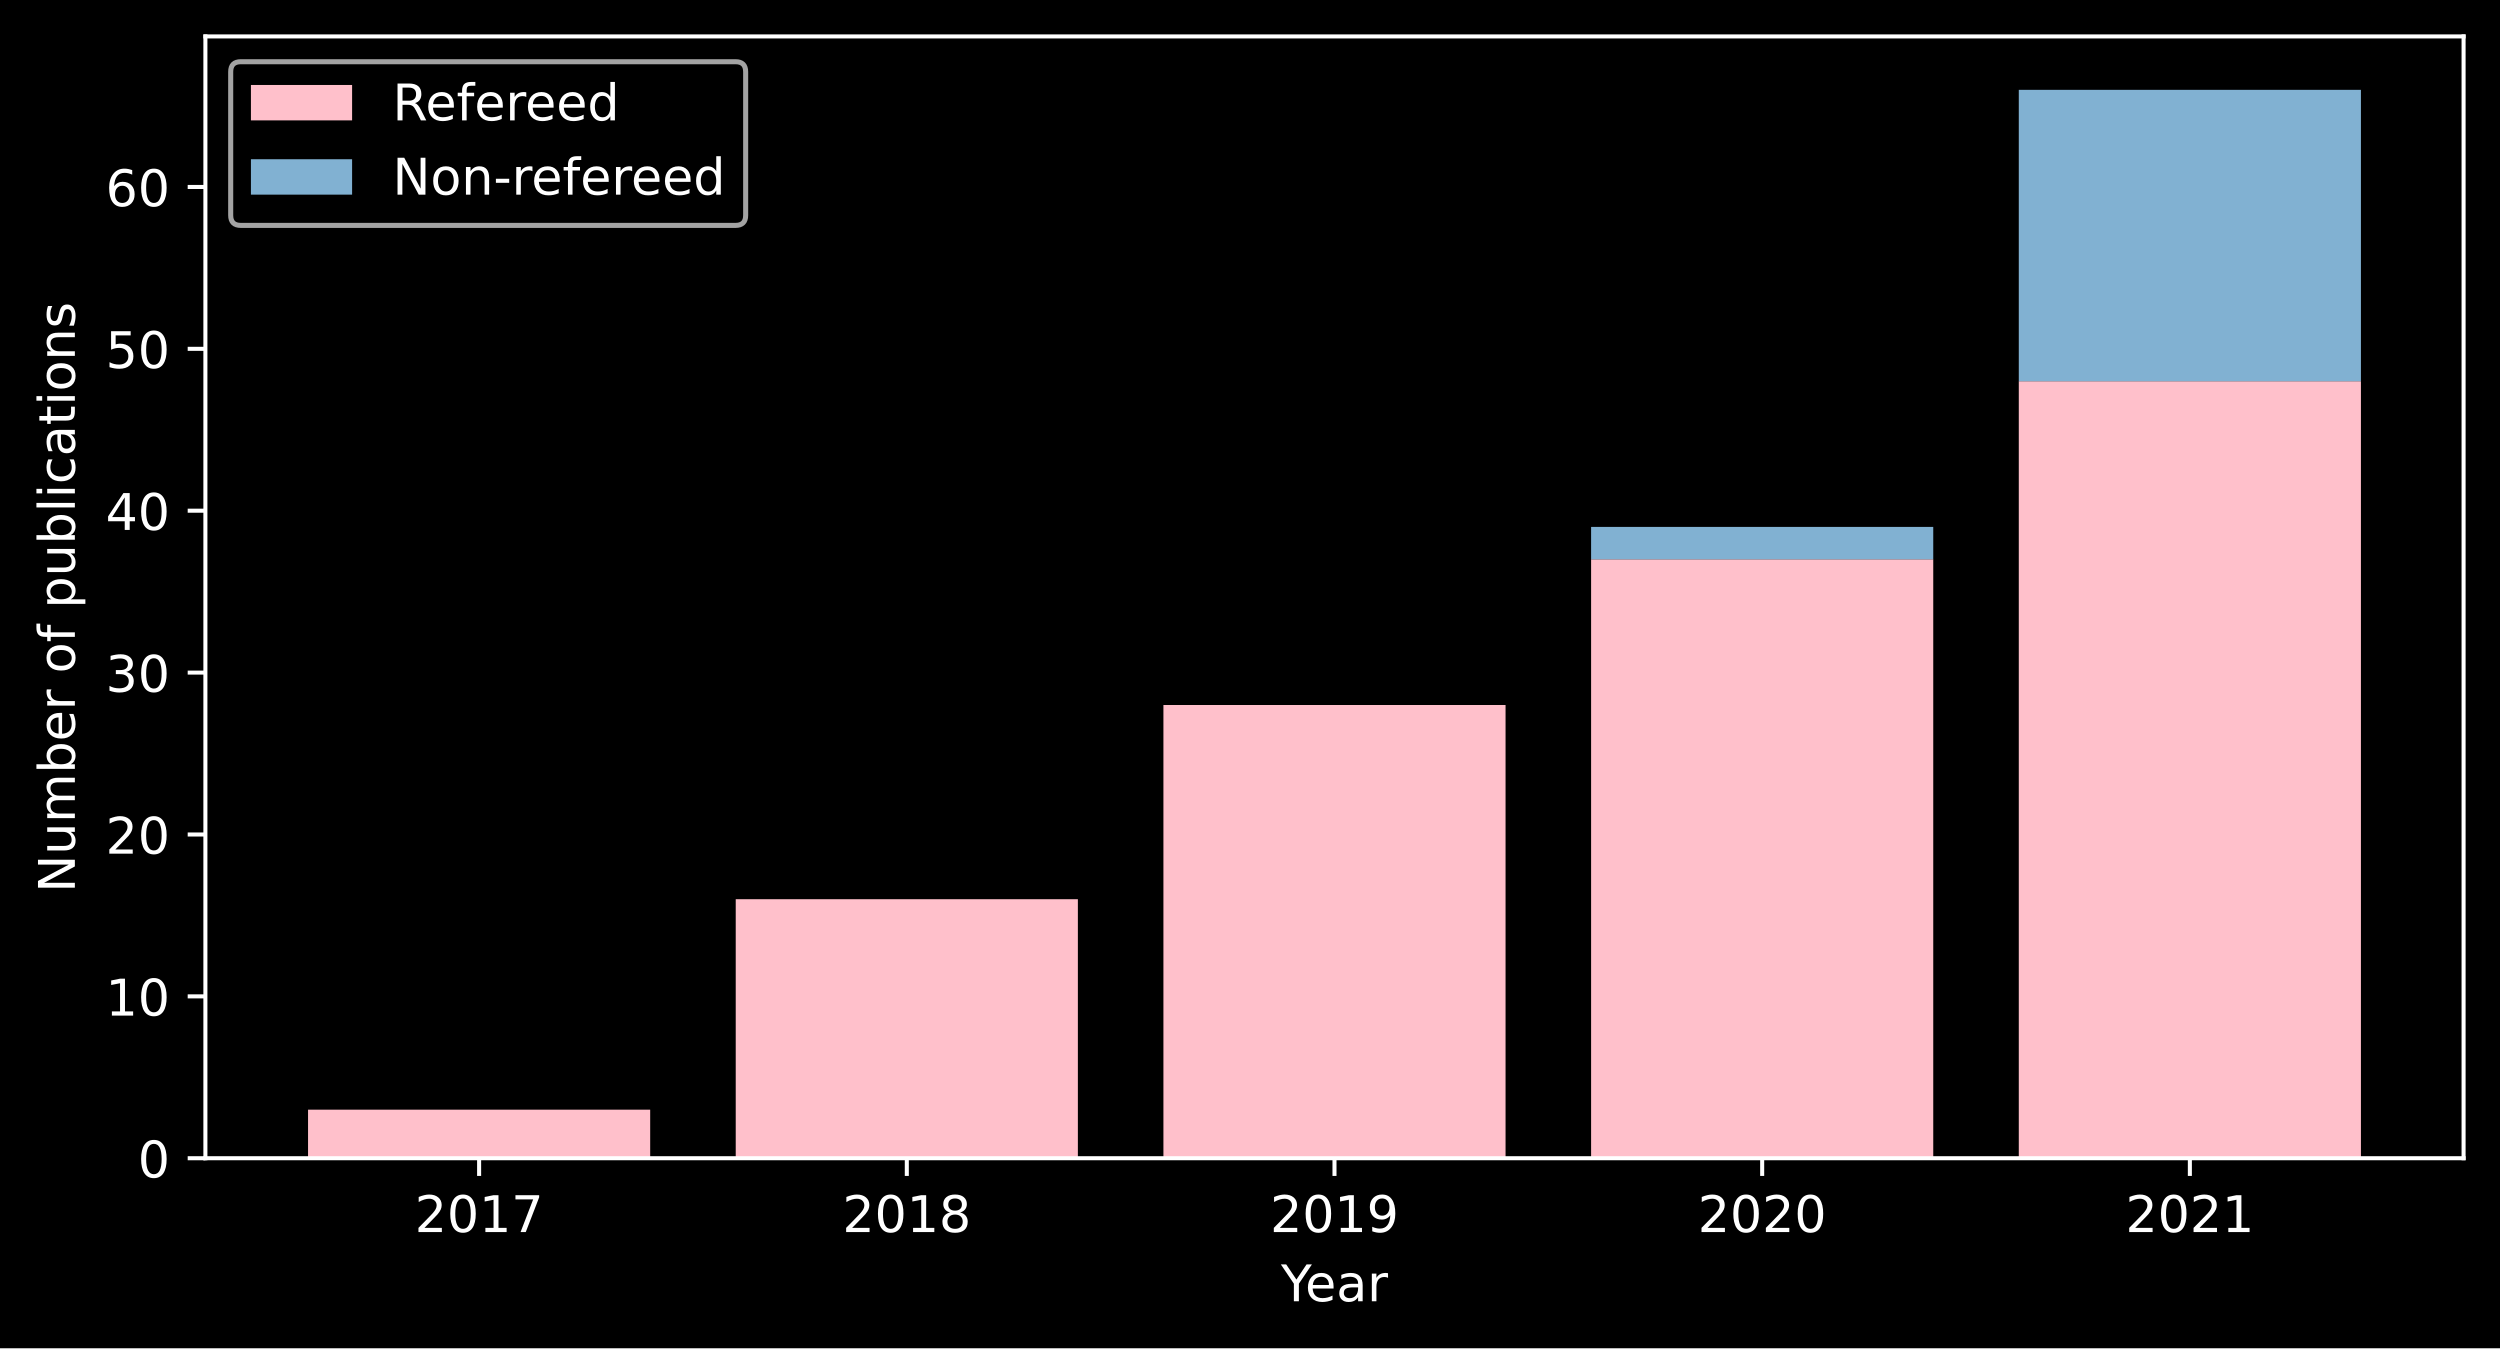
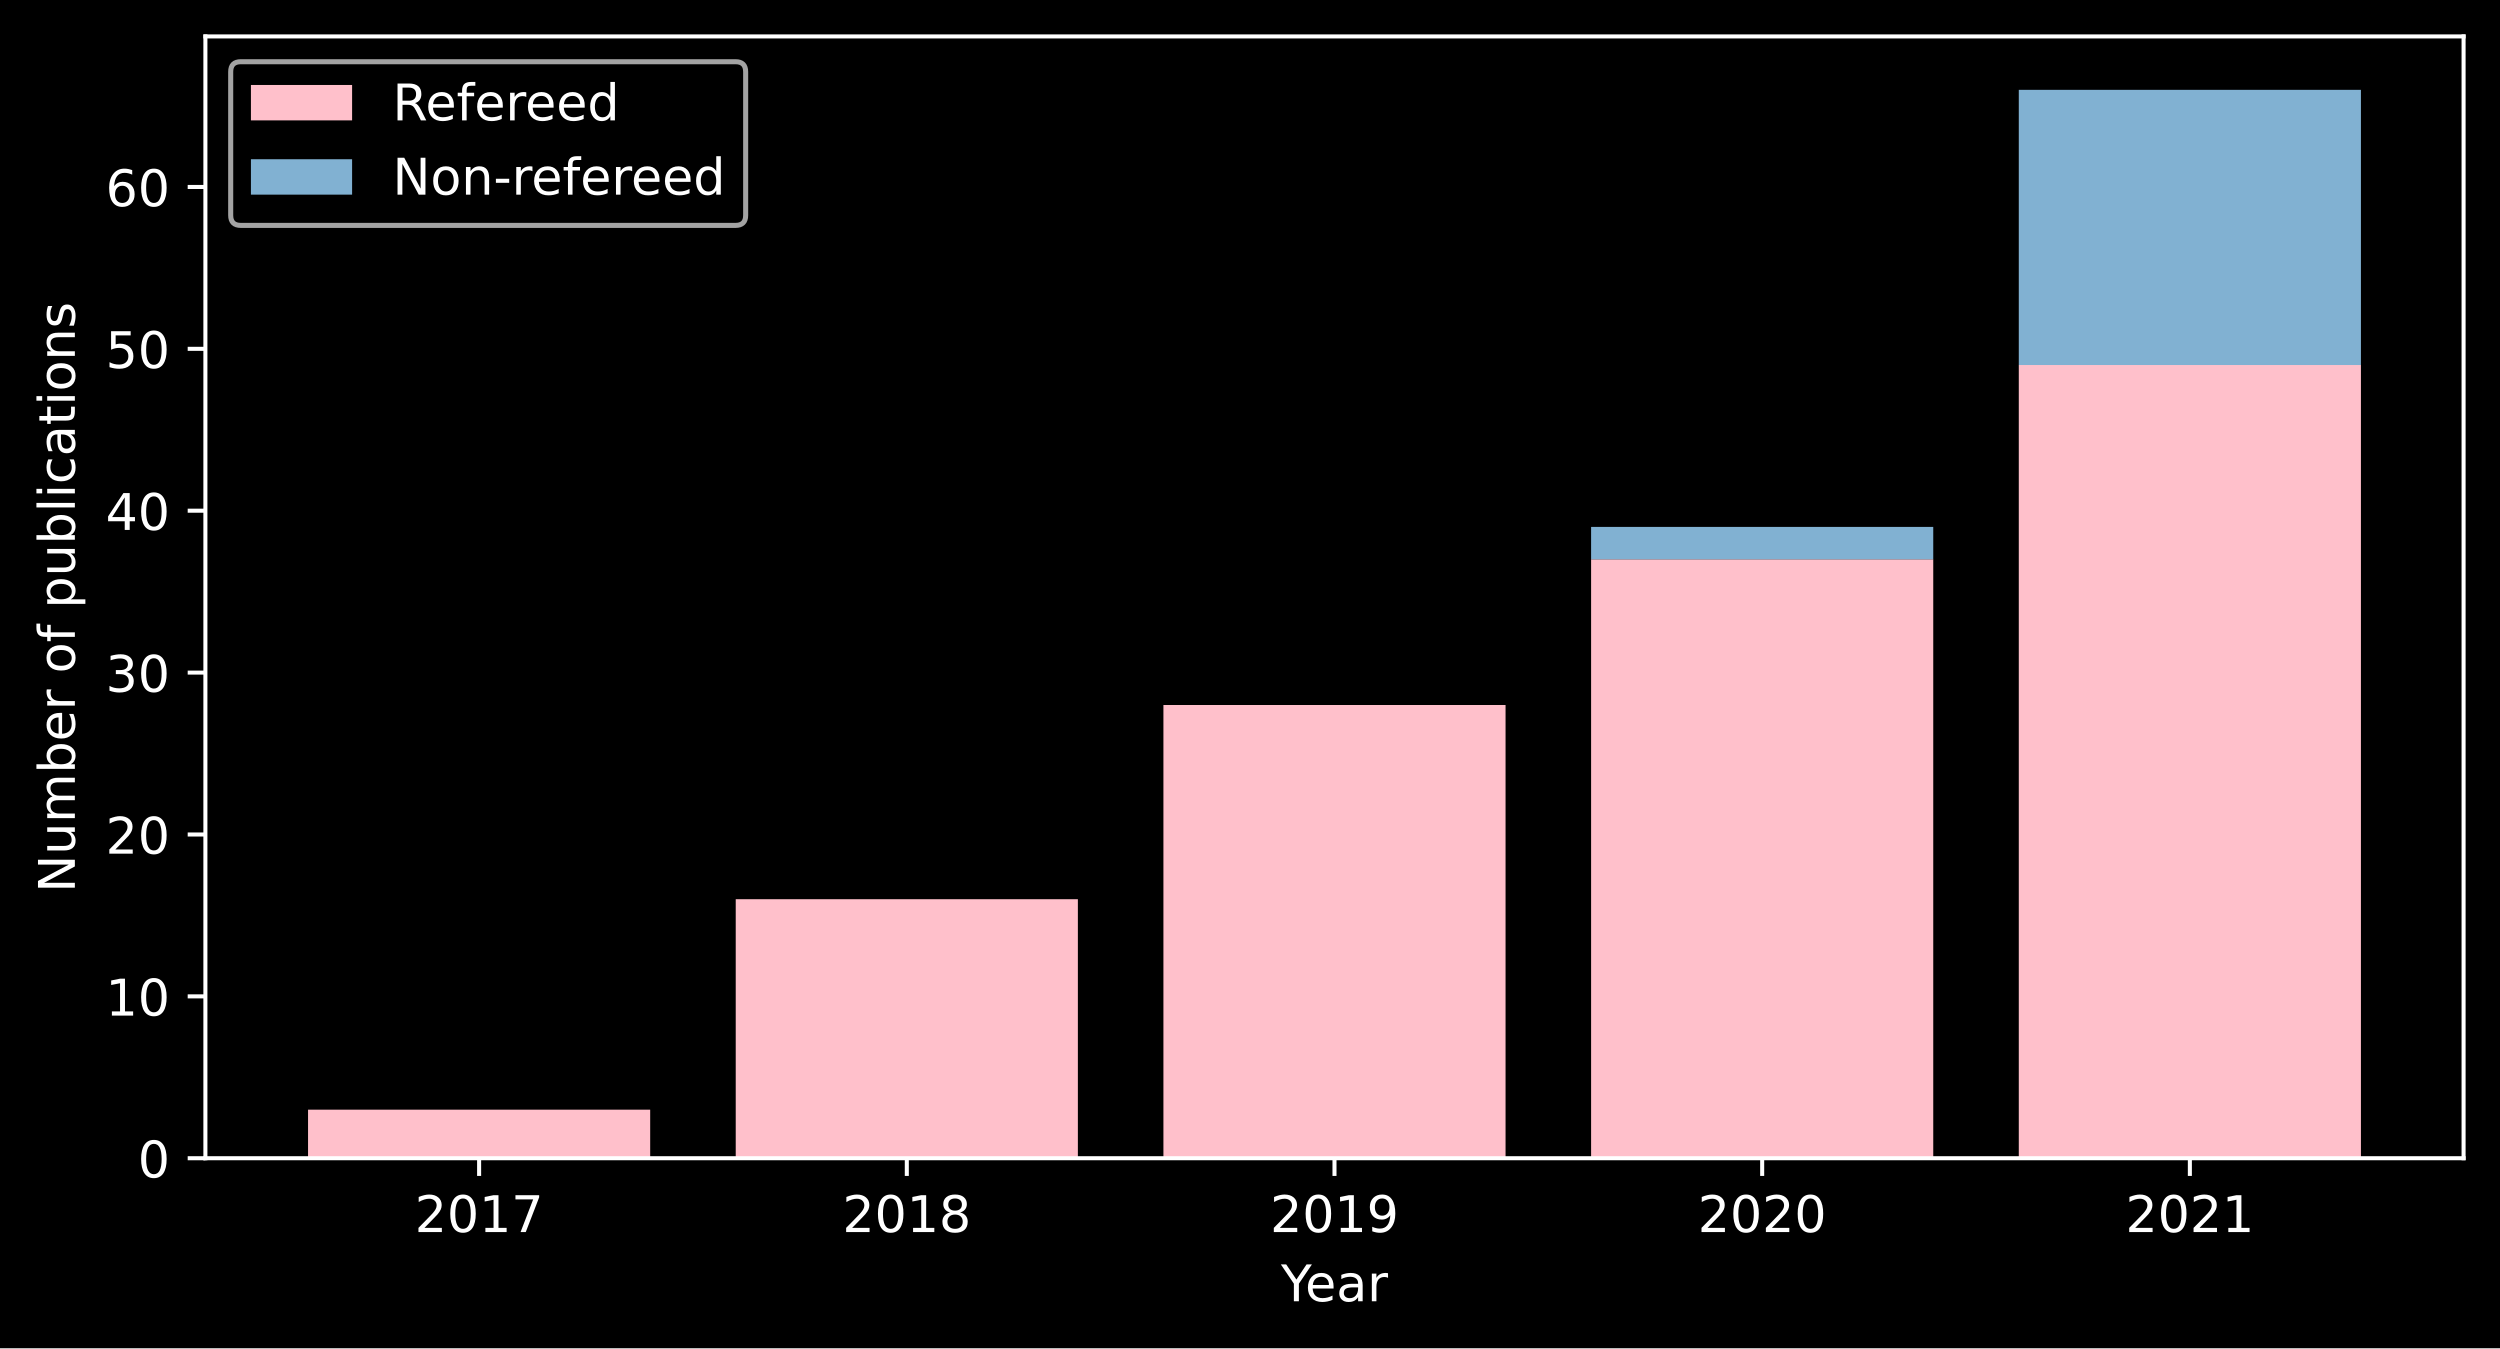
<svg xmlns="http://www.w3.org/2000/svg" xmlns:xlink="http://www.w3.org/1999/xlink" height="266.516pt" version="1.1" viewBox="0 0 494.203 266.516" width="494.203pt">
  <defs>
    <style type="text/css">*{stroke-linecap:butt;stroke-linejoin:round;}</style>
  </defs>
  <g id="figure_1">
    <g id="patch_1">
      <path d="M 0 266.516  L 494.203 266.516  L 494.203 0  L 0 0  z " />
    </g>
    <g id="axes_1">
      <g id="patch_2">
        <path d="M 40.603 228.96  L 487.003 228.96  L 487.003 7.2  L 40.603 7.2  z " />
      </g>
      <g id="patch_3">
-         <path clip-path="url(#pfb020efc5f)" d="M 399.076 228.96  L 466.712 228.96  L 466.712 75.36  L 399.076 75.36  z " style="fill:#ffc0cb;" />
+         <path clip-path="url(#p52d1ea604b)" d="M 399.076 228.96  L 466.712 228.96  L 466.712 72.16  L 399.076 72.16  z " style="fill:#ffc0cb;" />
      </g>
      <g id="patch_4">
-         <path clip-path="url(#pfb020efc5f)" d="M 314.53 228.96  L 382.167 228.96  L 382.167 110.56  L 314.53 110.56  z " style="fill:#ffc0cb;" />
+         <path clip-path="url(#p52d1ea604b)" d="M 314.53 228.96  L 382.167 228.96  L 382.167 110.56  L 314.53 110.56  z " style="fill:#ffc0cb;" />
      </g>
      <g id="patch_5">
-         <path clip-path="url(#pfb020efc5f)" d="M 229.985 228.96  L 297.621 228.96  L 297.621 139.36  L 229.985 139.36  z " style="fill:#ffc0cb;" />
+         <path clip-path="url(#p52d1ea604b)" d="M 229.985 228.96  L 297.621 228.96  L 297.621 139.36  L 229.985 139.36  z " style="fill:#ffc0cb;" />
      </g>
      <g id="patch_6">
-         <path clip-path="url(#pfb020efc5f)" d="M 145.439 228.96  L 213.076 228.96  L 213.076 177.76  L 145.439 177.76  z " style="fill:#ffc0cb;" />
+         <path clip-path="url(#p52d1ea604b)" d="M 145.439 228.96  L 213.076 228.96  L 213.076 177.76  L 145.439 177.76  z " style="fill:#ffc0cb;" />
      </g>
      <g id="patch_7">
-         <path clip-path="url(#pfb020efc5f)" d="M 60.894 228.96  L 128.53 228.96  L 128.53 219.36  L 60.894 219.36  z " style="fill:#ffc0cb;" />
+         <path clip-path="url(#p52d1ea604b)" d="M 60.894 228.96  L 128.53 228.96  L 128.53 219.36  L 60.894 219.36  z " style="fill:#ffc0cb;" />
      </g>
      <g id="patch_8">
-         <path clip-path="url(#pfb020efc5f)" d="M 399.076 75.36  L 466.712 75.36  L 466.712 17.76  L 399.076 17.76  z " style="fill:#81b1d2;" />
+         <path clip-path="url(#p52d1ea604b)" d="M 399.076 72.16  L 466.712 72.16  L 466.712 17.76  L 399.076 17.76  z " style="fill:#81b1d2;" />
      </g>
      <g id="patch_9">
-         <path clip-path="url(#pfb020efc5f)" d="M 314.53 110.56  L 382.167 110.56  L 382.167 104.16  L 314.53 104.16  z " style="fill:#81b1d2;" />
+         <path clip-path="url(#p52d1ea604b)" d="M 314.53 110.56  L 382.167 110.56  L 382.167 104.16  L 314.53 104.16  z " style="fill:#81b1d2;" />
      </g>
      <g id="patch_10">
-         <path clip-path="url(#pfb020efc5f)" d="M 229.985 139.36  L 297.621 139.36  L 297.621 139.36  L 229.985 139.36  z " style="fill:#81b1d2;" />
+         <path clip-path="url(#p52d1ea604b)" d="M 229.985 139.36  L 297.621 139.36  L 297.621 139.36  L 229.985 139.36  z " style="fill:#81b1d2;" />
      </g>
      <g id="patch_11">
-         <path clip-path="url(#pfb020efc5f)" d="M 145.439 177.76  L 213.076 177.76  L 213.076 177.76  L 145.439 177.76  z " style="fill:#81b1d2;" />
+         <path clip-path="url(#p52d1ea604b)" d="M 145.439 177.76  L 213.076 177.76  L 213.076 177.76  L 145.439 177.76  z " style="fill:#81b1d2;" />
      </g>
      <g id="patch_12">
-         <path clip-path="url(#pfb020efc5f)" d="M 60.894 219.36  L 128.53 219.36  L 128.53 219.36  L 60.894 219.36  z " style="fill:#81b1d2;" />
+         <path clip-path="url(#p52d1ea604b)" d="M 60.894 219.36  L 128.53 219.36  L 128.53 219.36  L 60.894 219.36  z " style="fill:#81b1d2;" />
      </g>
      <g id="matplotlib.axis_1">
        <g id="xtick_1">
          <g id="line2d_1">
            <defs>
-               <path d="M 0 0  L 0 3.5  " id="m0f399b1649" style="stroke:#ffffff;stroke-width:0.8;" />
-             </defs>
-             <g>
-               <use style="fill:#ffffff;stroke:#ffffff;stroke-width:0.8;" x="432.894" xlink:href="#m0f399b1649" y="228.96" />
+               <path d="M 0 0  L 0 3.5  " id="m8d891a18d2" style="stroke:#ffffff;stroke-width:0.8;" />
+             </defs>
+             <g>
+               <use style="fill:#ffffff;stroke:#ffffff;stroke-width:0.8;" x="432.894" xlink:href="#m8d891a18d2" y="228.96" />
            </g>
          </g>
          <g id="text_1">
            <g style="fill:#ffffff;" transform="translate(420.169 243.5584)scale(0.1 -0.1)">
              <defs>
                <path d="M 1228 531  L 3431 531  L 3431 0  L 469 0  L 469 531  Q 828 903 1448 1529  Q 2069 2156 2228 2338  Q 2531 2678 2651 2914  Q 2772 3150 2772 3378  Q 2772 3750 2511 3984  Q 2250 4219 1831 4219  Q 1534 4219 1204 4116  Q 875 4013 500 3803  L 500 4441  Q 881 4594 1212 4672  Q 1544 4750 1819 4750  Q 2544 4750 2975 4387  Q 3406 4025 3406 3419  Q 3406 3131 3298 2873  Q 3191 2616 2906 2266  Q 2828 2175 2409 1742  Q 1991 1309 1228 531  z " id="DejaVuSans-32" transform="scale(0.015625)" />
                <path d="M 2034 4250  Q 1547 4250 1301 3770  Q 1056 3291 1056 2328  Q 1056 1369 1301 889  Q 1547 409 2034 409  Q 2525 409 2770 889  Q 3016 1369 3016 2328  Q 3016 3291 2770 3770  Q 2525 4250 2034 4250  z M 2034 4750  Q 2819 4750 3233 4129  Q 3647 3509 3647 2328  Q 3647 1150 3233 529  Q 2819 -91 2034 -91  Q 1250 -91 836 529  Q 422 1150 422 2328  Q 422 3509 836 4129  Q 1250 4750 2034 4750  z " id="DejaVuSans-30" transform="scale(0.015625)" />
                <path d="M 794 531  L 1825 531  L 1825 4091  L 703 3866  L 703 4441  L 1819 4666  L 2450 4666  L 2450 531  L 3481 531  L 3481 0  L 794 0  L 794 531  z " id="DejaVuSans-31" transform="scale(0.015625)" />
              </defs>
              <use xlink:href="#DejaVuSans-32" />
              <use x="63.623" xlink:href="#DejaVuSans-30" />
              <use x="127.246" xlink:href="#DejaVuSans-32" />
              <use x="190.869" xlink:href="#DejaVuSans-31" />
            </g>
          </g>
        </g>
        <g id="xtick_2">
          <g id="line2d_2">
            <g>
-               <use style="fill:#ffffff;stroke:#ffffff;stroke-width:0.8;" x="348.349" xlink:href="#m0f399b1649" y="228.96" />
+               <use style="fill:#ffffff;stroke:#ffffff;stroke-width:0.8;" x="348.349" xlink:href="#m8d891a18d2" y="228.96" />
            </g>
          </g>
          <g id="text_2">
            <g style="fill:#ffffff;" transform="translate(335.6236 243.5584)scale(0.1 -0.1)">
              <use xlink:href="#DejaVuSans-32" />
              <use x="63.623" xlink:href="#DejaVuSans-30" />
              <use x="127.246" xlink:href="#DejaVuSans-32" />
              <use x="190.869" xlink:href="#DejaVuSans-30" />
            </g>
          </g>
        </g>
        <g id="xtick_3">
          <g id="line2d_3">
            <g>
-               <use style="fill:#ffffff;stroke:#ffffff;stroke-width:0.8;" x="263.803" xlink:href="#m0f399b1649" y="228.96" />
+               <use style="fill:#ffffff;stroke:#ffffff;stroke-width:0.8;" x="263.803" xlink:href="#m8d891a18d2" y="228.96" />
            </g>
          </g>
          <g id="text_3">
            <g style="fill:#ffffff;" transform="translate(251.0781 243.5584)scale(0.1 -0.1)">
              <defs>
                <path d="M 703 97  L 703 672  Q 941 559 1184 500  Q 1428 441 1663 441  Q 2288 441 2617 861  Q 2947 1281 2994 2138  Q 2813 1869 2534 1725  Q 2256 1581 1919 1581  Q 1219 1581 811 2004  Q 403 2428 403 3163  Q 403 3881 828 4315  Q 1253 4750 1959 4750  Q 2769 4750 3195 4129  Q 3622 3509 3622 2328  Q 3622 1225 3098 567  Q 2575 -91 1691 -91  Q 1453 -91 1209 -44  Q 966 3 703 97  z M 1959 2075  Q 2384 2075 2632 2365  Q 2881 2656 2881 3163  Q 2881 3666 2632 3958  Q 2384 4250 1959 4250  Q 1534 4250 1286 3958  Q 1038 3666 1038 3163  Q 1038 2656 1286 2365  Q 1534 2075 1959 2075  z " id="DejaVuSans-39" transform="scale(0.015625)" />
              </defs>
              <use xlink:href="#DejaVuSans-32" />
              <use x="63.623" xlink:href="#DejaVuSans-30" />
              <use x="127.246" xlink:href="#DejaVuSans-31" />
              <use x="190.869" xlink:href="#DejaVuSans-39" />
            </g>
          </g>
        </g>
        <g id="xtick_4">
          <g id="line2d_4">
            <g>
-               <use style="fill:#ffffff;stroke:#ffffff;stroke-width:0.8;" x="179.258" xlink:href="#m0f399b1649" y="228.96" />
+               <use style="fill:#ffffff;stroke:#ffffff;stroke-width:0.8;" x="179.258" xlink:href="#m8d891a18d2" y="228.96" />
            </g>
          </g>
          <g id="text_4">
            <g style="fill:#ffffff;" transform="translate(166.5327 243.5584)scale(0.1 -0.1)">
              <defs>
                <path d="M 2034 2216  Q 1584 2216 1326 1975  Q 1069 1734 1069 1313  Q 1069 891 1326 650  Q 1584 409 2034 409  Q 2484 409 2743 651  Q 3003 894 3003 1313  Q 3003 1734 2745 1975  Q 2488 2216 2034 2216  z M 1403 2484  Q 997 2584 770 2862  Q 544 3141 544 3541  Q 544 4100 942 4425  Q 1341 4750 2034 4750  Q 2731 4750 3128 4425  Q 3525 4100 3525 3541  Q 3525 3141 3298 2862  Q 3072 2584 2669 2484  Q 3125 2378 3379 2068  Q 3634 1759 3634 1313  Q 3634 634 3220 271  Q 2806 -91 2034 -91  Q 1263 -91 848 271  Q 434 634 434 1313  Q 434 1759 690 2068  Q 947 2378 1403 2484  z M 1172 3481  Q 1172 3119 1398 2916  Q 1625 2713 2034 2713  Q 2441 2713 2670 2916  Q 2900 3119 2900 3481  Q 2900 3844 2670 4047  Q 2441 4250 2034 4250  Q 1625 4250 1398 4047  Q 1172 3844 1172 3481  z " id="DejaVuSans-38" transform="scale(0.015625)" />
              </defs>
              <use xlink:href="#DejaVuSans-32" />
              <use x="63.623" xlink:href="#DejaVuSans-30" />
              <use x="127.246" xlink:href="#DejaVuSans-31" />
              <use x="190.869" xlink:href="#DejaVuSans-38" />
            </g>
          </g>
        </g>
        <g id="xtick_5">
          <g id="line2d_5">
            <g>
-               <use style="fill:#ffffff;stroke:#ffffff;stroke-width:0.8;" x="94.712" xlink:href="#m0f399b1649" y="228.96" />
+               <use style="fill:#ffffff;stroke:#ffffff;stroke-width:0.8;" x="94.712" xlink:href="#m8d891a18d2" y="228.96" />
            </g>
          </g>
          <g id="text_5">
            <g style="fill:#ffffff;" transform="translate(81.98722 243.5584)scale(0.1 -0.1)">
              <defs>
                <path d="M 525 4666  L 3525 4666  L 3525 4397  L 1831 0  L 1172 0  L 2766 4134  L 525 4134  L 525 4666  z " id="DejaVuSans-37" transform="scale(0.015625)" />
              </defs>
              <use xlink:href="#DejaVuSans-32" />
              <use x="63.623" xlink:href="#DejaVuSans-30" />
              <use x="127.246" xlink:href="#DejaVuSans-31" />
              <use x="190.869" xlink:href="#DejaVuSans-37" />
            </g>
          </g>
        </g>
        <g id="text_6">
          <g style="fill:#ffffff;" transform="translate(253.2156 257.2366)scale(0.1 -0.1)">
            <defs>
              <path d="M -13 4666  L 666 4666  L 1959 2747  L 3244 4666  L 3922 4666  L 2272 2222  L 2272 0  L 1638 0  L 1638 2222  L -13 4666  z " id="DejaVuSans-59" transform="scale(0.015625)" />
              <path d="M 3597 1894  L 3597 1613  L 953 1613  Q 991 1019 1311 708  Q 1631 397 2203 397  Q 2534 397 2845 478  Q 3156 559 3463 722  L 3463 178  Q 3153 47 2828 -22  Q 2503 -91 2169 -91  Q 1331 -91 842 396  Q 353 884 353 1716  Q 353 2575 817 3079  Q 1281 3584 2069 3584  Q 2775 3584 3186 3129  Q 3597 2675 3597 1894  z M 3022 2063  Q 3016 2534 2758 2815  Q 2500 3097 2075 3097  Q 1594 3097 1305 2825  Q 1016 2553 972 2059  L 3022 2063  z " id="DejaVuSans-65" transform="scale(0.015625)" />
              <path d="M 2194 1759  Q 1497 1759 1228 1600  Q 959 1441 959 1056  Q 959 750 1161 570  Q 1363 391 1709 391  Q 2188 391 2477 730  Q 2766 1069 2766 1631  L 2766 1759  L 2194 1759  z M 3341 1997  L 3341 0  L 2766 0  L 2766 531  Q 2569 213 2275 61  Q 1981 -91 1556 -91  Q 1019 -91 701 211  Q 384 513 384 1019  Q 384 1609 779 1909  Q 1175 2209 1959 2209  L 2766 2209  L 2766 2266  Q 2766 2663 2505 2880  Q 2244 3097 1772 3097  Q 1472 3097 1187 3025  Q 903 2953 641 2809  L 641 3341  Q 956 3463 1253 3523  Q 1550 3584 1831 3584  Q 2591 3584 2966 3190  Q 3341 2797 3341 1997  z " id="DejaVuSans-61" transform="scale(0.015625)" />
              <path d="M 2631 2963  Q 2534 3019 2420 3045  Q 2306 3072 2169 3072  Q 1681 3072 1420 2755  Q 1159 2438 1159 1844  L 1159 0  L 581 0  L 581 3500  L 1159 3500  L 1159 2956  Q 1341 3275 1631 3429  Q 1922 3584 2338 3584  Q 2397 3584 2469 3576  Q 2541 3569 2628 3553  L 2631 2963  z " id="DejaVuSans-72" transform="scale(0.015625)" />
            </defs>
            <use xlink:href="#DejaVuSans-59" />
            <use x="47.834" xlink:href="#DejaVuSans-65" />
            <use x="109.357" xlink:href="#DejaVuSans-61" />
            <use x="170.637" xlink:href="#DejaVuSans-72" />
          </g>
        </g>
      </g>
      <g id="matplotlib.axis_2">
        <g id="ytick_1">
          <g id="line2d_6">
            <defs>
-               <path d="M 0 0  L -3.5 0  " id="m3466495d97" style="stroke:#ffffff;stroke-width:0.8;" />
-             </defs>
-             <g>
-               <use style="fill:#ffffff;stroke:#ffffff;stroke-width:0.8;" x="40.603" xlink:href="#m3466495d97" y="228.96" />
+               <path d="M 0 0  L -3.5 0  " id="m8a01c2d00f" style="stroke:#ffffff;stroke-width:0.8;" />
+             </defs>
+             <g>
+               <use style="fill:#ffffff;stroke:#ffffff;stroke-width:0.8;" x="40.603" xlink:href="#m8a01c2d00f" y="228.96" />
            </g>
          </g>
          <g id="text_7">
            <g style="fill:#ffffff;" transform="translate(27.24063 232.7592)scale(0.1 -0.1)">
              <use xlink:href="#DejaVuSans-30" />
            </g>
          </g>
        </g>
        <g id="ytick_2">
          <g id="line2d_7">
            <g>
-               <use style="fill:#ffffff;stroke:#ffffff;stroke-width:0.8;" x="40.603" xlink:href="#m3466495d97" y="196.96" />
+               <use style="fill:#ffffff;stroke:#ffffff;stroke-width:0.8;" x="40.603" xlink:href="#m8a01c2d00f" y="196.96" />
            </g>
          </g>
          <g id="text_8">
            <g style="fill:#ffffff;" transform="translate(20.87813 200.7592)scale(0.1 -0.1)">
              <use xlink:href="#DejaVuSans-31" />
              <use x="63.623" xlink:href="#DejaVuSans-30" />
            </g>
          </g>
        </g>
        <g id="ytick_3">
          <g id="line2d_8">
            <g>
-               <use style="fill:#ffffff;stroke:#ffffff;stroke-width:0.8;" x="40.603" xlink:href="#m3466495d97" y="164.96" />
+               <use style="fill:#ffffff;stroke:#ffffff;stroke-width:0.8;" x="40.603" xlink:href="#m8a01c2d00f" y="164.96" />
            </g>
          </g>
          <g id="text_9">
            <g style="fill:#ffffff;" transform="translate(20.87813 168.7592)scale(0.1 -0.1)">
              <use xlink:href="#DejaVuSans-32" />
              <use x="63.623" xlink:href="#DejaVuSans-30" />
            </g>
          </g>
        </g>
        <g id="ytick_4">
          <g id="line2d_9">
            <g>
-               <use style="fill:#ffffff;stroke:#ffffff;stroke-width:0.8;" x="40.603" xlink:href="#m3466495d97" y="132.96" />
+               <use style="fill:#ffffff;stroke:#ffffff;stroke-width:0.8;" x="40.603" xlink:href="#m8a01c2d00f" y="132.96" />
            </g>
          </g>
          <g id="text_10">
            <g style="fill:#ffffff;" transform="translate(20.87813 136.7592)scale(0.1 -0.1)">
              <defs>
                <path d="M 2597 2516  Q 3050 2419 3304 2112  Q 3559 1806 3559 1356  Q 3559 666 3084 287  Q 2609 -91 1734 -91  Q 1441 -91 1130 -33  Q 819 25 488 141  L 488 750  Q 750 597 1062 519  Q 1375 441 1716 441  Q 2309 441 2620 675  Q 2931 909 2931 1356  Q 2931 1769 2642 2001  Q 2353 2234 1838 2234  L 1294 2234  L 1294 2753  L 1863 2753  Q 2328 2753 2575 2939  Q 2822 3125 2822 3475  Q 2822 3834 2567 4026  Q 2313 4219 1838 4219  Q 1578 4219 1281 4162  Q 984 4106 628 3988  L 628 4550  Q 988 4650 1302 4700  Q 1616 4750 1894 4750  Q 2613 4750 3031 4423  Q 3450 4097 3450 3541  Q 3450 3153 3228 2886  Q 3006 2619 2597 2516  z " id="DejaVuSans-33" transform="scale(0.015625)" />
              </defs>
              <use xlink:href="#DejaVuSans-33" />
              <use x="63.623" xlink:href="#DejaVuSans-30" />
            </g>
          </g>
        </g>
        <g id="ytick_5">
          <g id="line2d_10">
            <g>
-               <use style="fill:#ffffff;stroke:#ffffff;stroke-width:0.8;" x="40.603" xlink:href="#m3466495d97" y="100.96" />
+               <use style="fill:#ffffff;stroke:#ffffff;stroke-width:0.8;" x="40.603" xlink:href="#m8a01c2d00f" y="100.96" />
            </g>
          </g>
          <g id="text_11">
            <g style="fill:#ffffff;" transform="translate(20.87813 104.7592)scale(0.1 -0.1)">
              <defs>
                <path d="M 2419 4116  L 825 1625  L 2419 1625  L 2419 4116  z M 2253 4666  L 3047 4666  L 3047 1625  L 3713 1625  L 3713 1100  L 3047 1100  L 3047 0  L 2419 0  L 2419 1100  L 313 1100  L 313 1709  L 2253 4666  z " id="DejaVuSans-34" transform="scale(0.015625)" />
              </defs>
              <use xlink:href="#DejaVuSans-34" />
              <use x="63.623" xlink:href="#DejaVuSans-30" />
            </g>
          </g>
        </g>
        <g id="ytick_6">
          <g id="line2d_11">
            <g>
-               <use style="fill:#ffffff;stroke:#ffffff;stroke-width:0.8;" x="40.603" xlink:href="#m3466495d97" y="68.96" />
+               <use style="fill:#ffffff;stroke:#ffffff;stroke-width:0.8;" x="40.603" xlink:href="#m8a01c2d00f" y="68.96" />
            </g>
          </g>
          <g id="text_12">
            <g style="fill:#ffffff;" transform="translate(20.87813 72.75922)scale(0.1 -0.1)">
              <defs>
                <path d="M 691 4666  L 3169 4666  L 3169 4134  L 1269 4134  L 1269 2991  Q 1406 3038 1543 3061  Q 1681 3084 1819 3084  Q 2600 3084 3056 2656  Q 3513 2228 3513 1497  Q 3513 744 3044 326  Q 2575 -91 1722 -91  Q 1428 -91 1123 -41  Q 819 9 494 109  L 494 744  Q 775 591 1075 516  Q 1375 441 1709 441  Q 2250 441 2565 725  Q 2881 1009 2881 1497  Q 2881 1984 2565 2268  Q 2250 2553 1709 2553  Q 1456 2553 1204 2497  Q 953 2441 691 2322  L 691 4666  z " id="DejaVuSans-35" transform="scale(0.015625)" />
              </defs>
              <use xlink:href="#DejaVuSans-35" />
              <use x="63.623" xlink:href="#DejaVuSans-30" />
            </g>
          </g>
        </g>
        <g id="ytick_7">
          <g id="line2d_12">
            <g>
-               <use style="fill:#ffffff;stroke:#ffffff;stroke-width:0.8;" x="40.603" xlink:href="#m3466495d97" y="36.96" />
+               <use style="fill:#ffffff;stroke:#ffffff;stroke-width:0.8;" x="40.603" xlink:href="#m8a01c2d00f" y="36.96" />
            </g>
          </g>
          <g id="text_13">
            <g style="fill:#ffffff;" transform="translate(20.87813 40.75922)scale(0.1 -0.1)">
              <defs>
                <path d="M 2113 2584  Q 1688 2584 1439 2293  Q 1191 2003 1191 1497  Q 1191 994 1439 701  Q 1688 409 2113 409  Q 2538 409 2786 701  Q 3034 994 3034 1497  Q 3034 2003 2786 2293  Q 2538 2584 2113 2584  z M 3366 4563  L 3366 3988  Q 3128 4100 2886 4159  Q 2644 4219 2406 4219  Q 1781 4219 1451 3797  Q 1122 3375 1075 2522  Q 1259 2794 1537 2939  Q 1816 3084 2150 3084  Q 2853 3084 3261 2657  Q 3669 2231 3669 1497  Q 3669 778 3244 343  Q 2819 -91 2113 -91  Q 1303 -91 875 529  Q 447 1150 447 2328  Q 447 3434 972 4092  Q 1497 4750 2381 4750  Q 2619 4750 2861 4703  Q 3103 4656 3366 4563  z " id="DejaVuSans-36" transform="scale(0.015625)" />
              </defs>
              <use xlink:href="#DejaVuSans-36" />
              <use x="63.623" xlink:href="#DejaVuSans-30" />
            </g>
          </g>
        </g>
        <g id="text_14">
          <g style="fill:#ffffff;" transform="translate(14.79844 176.4542)rotate(-90)scale(0.1 -0.1)">
            <defs>
              <path d="M 628 4666  L 1478 4666  L 3547 763  L 3547 4666  L 4159 4666  L 4159 0  L 3309 0  L 1241 3903  L 1241 0  L 628 0  L 628 4666  z " id="DejaVuSans-4e" transform="scale(0.015625)" />
              <path d="M 544 1381  L 544 3500  L 1119 3500  L 1119 1403  Q 1119 906 1312 657  Q 1506 409 1894 409  Q 2359 409 2629 706  Q 2900 1003 2900 1516  L 2900 3500  L 3475 3500  L 3475 0  L 2900 0  L 2900 538  Q 2691 219 2414 64  Q 2138 -91 1772 -91  Q 1169 -91 856 284  Q 544 659 544 1381  z M 1991 3584  L 1991 3584  z " id="DejaVuSans-75" transform="scale(0.015625)" />
              <path d="M 3328 2828  Q 3544 3216 3844 3400  Q 4144 3584 4550 3584  Q 5097 3584 5394 3201  Q 5691 2819 5691 2113  L 5691 0  L 5113 0  L 5113 2094  Q 5113 2597 4934 2840  Q 4756 3084 4391 3084  Q 3944 3084 3684 2787  Q 3425 2491 3425 1978  L 3425 0  L 2847 0  L 2847 2094  Q 2847 2600 2669 2842  Q 2491 3084 2119 3084  Q 1678 3084 1418 2786  Q 1159 2488 1159 1978  L 1159 0  L 581 0  L 581 3500  L 1159 3500  L 1159 2956  Q 1356 3278 1631 3431  Q 1906 3584 2284 3584  Q 2666 3584 2933 3390  Q 3200 3197 3328 2828  z " id="DejaVuSans-6d" transform="scale(0.015625)" />
              <path d="M 3116 1747  Q 3116 2381 2855 2742  Q 2594 3103 2138 3103  Q 1681 3103 1420 2742  Q 1159 2381 1159 1747  Q 1159 1113 1420 752  Q 1681 391 2138 391  Q 2594 391 2855 752  Q 3116 1113 3116 1747  z M 1159 2969  Q 1341 3281 1617 3432  Q 1894 3584 2278 3584  Q 2916 3584 3314 3078  Q 3713 2572 3713 1747  Q 3713 922 3314 415  Q 2916 -91 2278 -91  Q 1894 -91 1617 61  Q 1341 213 1159 525  L 1159 0  L 581 0  L 581 4863  L 1159 4863  L 1159 2969  z " id="DejaVuSans-62" transform="scale(0.015625)" />
              <path id="DejaVuSans-20" transform="scale(0.015625)" />
              <path d="M 1959 3097  Q 1497 3097 1228 2736  Q 959 2375 959 1747  Q 959 1119 1226 758  Q 1494 397 1959 397  Q 2419 397 2687 759  Q 2956 1122 2956 1747  Q 2956 2369 2687 2733  Q 2419 3097 1959 3097  z M 1959 3584  Q 2709 3584 3137 3096  Q 3566 2609 3566 1747  Q 3566 888 3137 398  Q 2709 -91 1959 -91  Q 1206 -91 779 398  Q 353 888 353 1747  Q 353 2609 779 3096  Q 1206 3584 1959 3584  z " id="DejaVuSans-6f" transform="scale(0.015625)" />
              <path d="M 2375 4863  L 2375 4384  L 1825 4384  Q 1516 4384 1395 4259  Q 1275 4134 1275 3809  L 1275 3500  L 2222 3500  L 2222 3053  L 1275 3053  L 1275 0  L 697 0  L 697 3053  L 147 3053  L 147 3500  L 697 3500  L 697 3744  Q 697 4328 969 4595  Q 1241 4863 1831 4863  L 2375 4863  z " id="DejaVuSans-66" transform="scale(0.015625)" />
              <path d="M 1159 525  L 1159 -1331  L 581 -1331  L 581 3500  L 1159 3500  L 1159 2969  Q 1341 3281 1617 3432  Q 1894 3584 2278 3584  Q 2916 3584 3314 3078  Q 3713 2572 3713 1747  Q 3713 922 3314 415  Q 2916 -91 2278 -91  Q 1894 -91 1617 61  Q 1341 213 1159 525  z M 3116 1747  Q 3116 2381 2855 2742  Q 2594 3103 2138 3103  Q 1681 3103 1420 2742  Q 1159 2381 1159 1747  Q 1159 1113 1420 752  Q 1681 391 2138 391  Q 2594 391 2855 752  Q 3116 1113 3116 1747  z " id="DejaVuSans-70" transform="scale(0.015625)" />
              <path d="M 603 4863  L 1178 4863  L 1178 0  L 603 0  L 603 4863  z " id="DejaVuSans-6c" transform="scale(0.015625)" />
              <path d="M 603 3500  L 1178 3500  L 1178 0  L 603 0  L 603 3500  z M 603 4863  L 1178 4863  L 1178 4134  L 603 4134  L 603 4863  z " id="DejaVuSans-69" transform="scale(0.015625)" />
              <path d="M 3122 3366  L 3122 2828  Q 2878 2963 2633 3030  Q 2388 3097 2138 3097  Q 1578 3097 1268 2742  Q 959 2388 959 1747  Q 959 1106 1268 751  Q 1578 397 2138 397  Q 2388 397 2633 464  Q 2878 531 3122 666  L 3122 134  Q 2881 22 2623 -34  Q 2366 -91 2075 -91  Q 1284 -91 818 406  Q 353 903 353 1747  Q 353 2603 823 3093  Q 1294 3584 2113 3584  Q 2378 3584 2631 3529  Q 2884 3475 3122 3366  z " id="DejaVuSans-63" transform="scale(0.015625)" />
              <path d="M 1172 4494  L 1172 3500  L 2356 3500  L 2356 3053  L 1172 3053  L 1172 1153  Q 1172 725 1289 603  Q 1406 481 1766 481  L 2356 481  L 2356 0  L 1766 0  Q 1100 0 847 248  Q 594 497 594 1153  L 594 3053  L 172 3053  L 172 3500  L 594 3500  L 594 4494  L 1172 4494  z " id="DejaVuSans-74" transform="scale(0.015625)" />
              <path d="M 3513 2113  L 3513 0  L 2938 0  L 2938 2094  Q 2938 2591 2744 2837  Q 2550 3084 2163 3084  Q 1697 3084 1428 2787  Q 1159 2491 1159 1978  L 1159 0  L 581 0  L 581 3500  L 1159 3500  L 1159 2956  Q 1366 3272 1645 3428  Q 1925 3584 2291 3584  Q 2894 3584 3203 3211  Q 3513 2838 3513 2113  z " id="DejaVuSans-6e" transform="scale(0.015625)" />
              <path d="M 2834 3397  L 2834 2853  Q 2591 2978 2328 3040  Q 2066 3103 1784 3103  Q 1356 3103 1142 2972  Q 928 2841 928 2578  Q 928 2378 1081 2264  Q 1234 2150 1697 2047  L 1894 2003  Q 2506 1872 2764 1633  Q 3022 1394 3022 966  Q 3022 478 2636 193  Q 2250 -91 1575 -91  Q 1294 -91 989 -36  Q 684 19 347 128  L 347 722  Q 666 556 975 473  Q 1284 391 1588 391  Q 1994 391 2212 530  Q 2431 669 2431 922  Q 2431 1156 2273 1281  Q 2116 1406 1581 1522  L 1381 1569  Q 847 1681 609 1914  Q 372 2147 372 2553  Q 372 3047 722 3315  Q 1072 3584 1716 3584  Q 2034 3584 2315 3537  Q 2597 3491 2834 3397  z " id="DejaVuSans-73" transform="scale(0.015625)" />
            </defs>
            <use xlink:href="#DejaVuSans-4e" />
            <use x="74.805" xlink:href="#DejaVuSans-75" />
            <use x="138.184" xlink:href="#DejaVuSans-6d" />
            <use x="235.596" xlink:href="#DejaVuSans-62" />
            <use x="299.072" xlink:href="#DejaVuSans-65" />
            <use x="360.596" xlink:href="#DejaVuSans-72" />
            <use x="401.709" xlink:href="#DejaVuSans-20" />
            <use x="433.496" xlink:href="#DejaVuSans-6f" />
            <use x="494.678" xlink:href="#DejaVuSans-66" />
            <use x="529.883" xlink:href="#DejaVuSans-20" />
            <use x="561.67" xlink:href="#DejaVuSans-70" />
            <use x="625.146" xlink:href="#DejaVuSans-75" />
            <use x="688.525" xlink:href="#DejaVuSans-62" />
            <use x="752.002" xlink:href="#DejaVuSans-6c" />
            <use x="779.785" xlink:href="#DejaVuSans-69" />
            <use x="807.568" xlink:href="#DejaVuSans-63" />
            <use x="862.549" xlink:href="#DejaVuSans-61" />
            <use x="923.828" xlink:href="#DejaVuSans-74" />
            <use x="963.037" xlink:href="#DejaVuSans-69" />
            <use x="990.82" xlink:href="#DejaVuSans-6f" />
            <use x="1052.002" xlink:href="#DejaVuSans-6e" />
            <use x="1115.381" xlink:href="#DejaVuSans-73" />
          </g>
        </g>
      </g>
      <g id="patch_13">
        <path d="M 40.603 228.96  L 40.603 7.2  " style="fill:none;stroke:#ffffff;stroke-linecap:square;stroke-linejoin:miter;stroke-width:0.8;" />
      </g>
      <g id="patch_14">
        <path d="M 487.003 228.96  L 487.003 7.2  " style="fill:none;stroke:#ffffff;stroke-linecap:square;stroke-linejoin:miter;stroke-width:0.8;" />
      </g>
      <g id="patch_15">
        <path d="M 40.603 228.96  L 487.003 228.96  " style="fill:none;stroke:#ffffff;stroke-linecap:square;stroke-linejoin:miter;stroke-width:0.8;" />
      </g>
      <g id="patch_16">
        <path d="M 40.603 7.2  L 487.003 7.2  " style="fill:none;stroke:#ffffff;stroke-linecap:square;stroke-linejoin:miter;stroke-width:0.8;" />
      </g>
      <g id="legend_1">
        <g id="patch_17">
          <path d="M 47.603 44.556  L 145.402 44.556  Q 147.402 44.556 147.402 42.556  L 147.402 14.2  Q 147.402 12.2 145.402 12.2  L 47.603 12.2  Q 45.603 12.2 45.603 14.2  L 45.603 42.556  Q 45.603 44.556 47.603 44.556  z " style="opacity:0.8;stroke:#cccccc;stroke-linejoin:miter;" />
        </g>
        <g id="patch_18">
          <path d="M 49.603 23.798  L 69.603 23.798  L 69.603 16.798  L 49.603 16.798  z " style="fill:#ffc0cb;" />
        </g>
        <g id="text_15">
          <g style="fill:#ffffff;" transform="translate(77.60313 23.79844)scale(0.1 -0.1)">
            <defs>
              <path d="M 2841 2188  Q 3044 2119 3236 1894  Q 3428 1669 3622 1275  L 4263 0  L 3584 0  L 2988 1197  Q 2756 1666 2539 1819  Q 2322 1972 1947 1972  L 1259 1972  L 1259 0  L 628 0  L 628 4666  L 2053 4666  Q 2853 4666 3247 4331  Q 3641 3997 3641 3322  Q 3641 2881 3436 2590  Q 3231 2300 2841 2188  z M 1259 4147  L 1259 2491  L 2053 2491  Q 2509 2491 2742 2702  Q 2975 2913 2975 3322  Q 2975 3731 2742 3939  Q 2509 4147 2053 4147  L 1259 4147  z " id="DejaVuSans-52" transform="scale(0.015625)" />
              <path d="M 2906 2969  L 2906 4863  L 3481 4863  L 3481 0  L 2906 0  L 2906 525  Q 2725 213 2448 61  Q 2172 -91 1784 -91  Q 1150 -91 751 415  Q 353 922 353 1747  Q 353 2572 751 3078  Q 1150 3584 1784 3584  Q 2172 3584 2448 3432  Q 2725 3281 2906 2969  z M 947 1747  Q 947 1113 1208 752  Q 1469 391 1925 391  Q 2381 391 2643 752  Q 2906 1113 2906 1747  Q 2906 2381 2643 2742  Q 2381 3103 1925 3103  Q 1469 3103 1208 2742  Q 947 2381 947 1747  z " id="DejaVuSans-64" transform="scale(0.015625)" />
            </defs>
            <use xlink:href="#DejaVuSans-52" />
            <use x="64.982" xlink:href="#DejaVuSans-65" />
            <use x="126.506" xlink:href="#DejaVuSans-66" />
            <use x="161.711" xlink:href="#DejaVuSans-65" />
            <use x="223.234" xlink:href="#DejaVuSans-72" />
            <use x="262.098" xlink:href="#DejaVuSans-65" />
            <use x="323.621" xlink:href="#DejaVuSans-65" />
            <use x="385.145" xlink:href="#DejaVuSans-64" />
          </g>
        </g>
        <g id="patch_19">
          <path d="M 49.603 38.477  L 69.603 38.477  L 69.603 31.477  L 49.603 31.477  z " style="fill:#81b1d2;" />
        </g>
        <g id="text_16">
          <g style="fill:#ffffff;" transform="translate(77.60313 38.47656)scale(0.1 -0.1)">
            <defs>
              <path d="M 313 2009  L 1997 2009  L 1997 1497  L 313 1497  L 313 2009  z " id="DejaVuSans-2d" transform="scale(0.015625)" />
            </defs>
            <use xlink:href="#DejaVuSans-4e" />
            <use x="74.805" xlink:href="#DejaVuSans-6f" />
            <use x="135.986" xlink:href="#DejaVuSans-6e" />
            <use x="199.365" xlink:href="#DejaVuSans-2d" />
            <use x="235.449" xlink:href="#DejaVuSans-72" />
            <use x="274.312" xlink:href="#DejaVuSans-65" />
            <use x="335.836" xlink:href="#DejaVuSans-66" />
            <use x="371.041" xlink:href="#DejaVuSans-65" />
            <use x="432.564" xlink:href="#DejaVuSans-72" />
            <use x="471.428" xlink:href="#DejaVuSans-65" />
            <use x="532.951" xlink:href="#DejaVuSans-65" />
            <use x="594.475" xlink:href="#DejaVuSans-64" />
          </g>
        </g>
      </g>
    </g>
  </g>
  <defs>
-     <clipPath id="pfb020efc5f">
+     <clipPath id="p52d1ea604b">
      <rect height="221.76" width="446.4" x="40.603" y="7.2" />
    </clipPath>
  </defs>
</svg>
